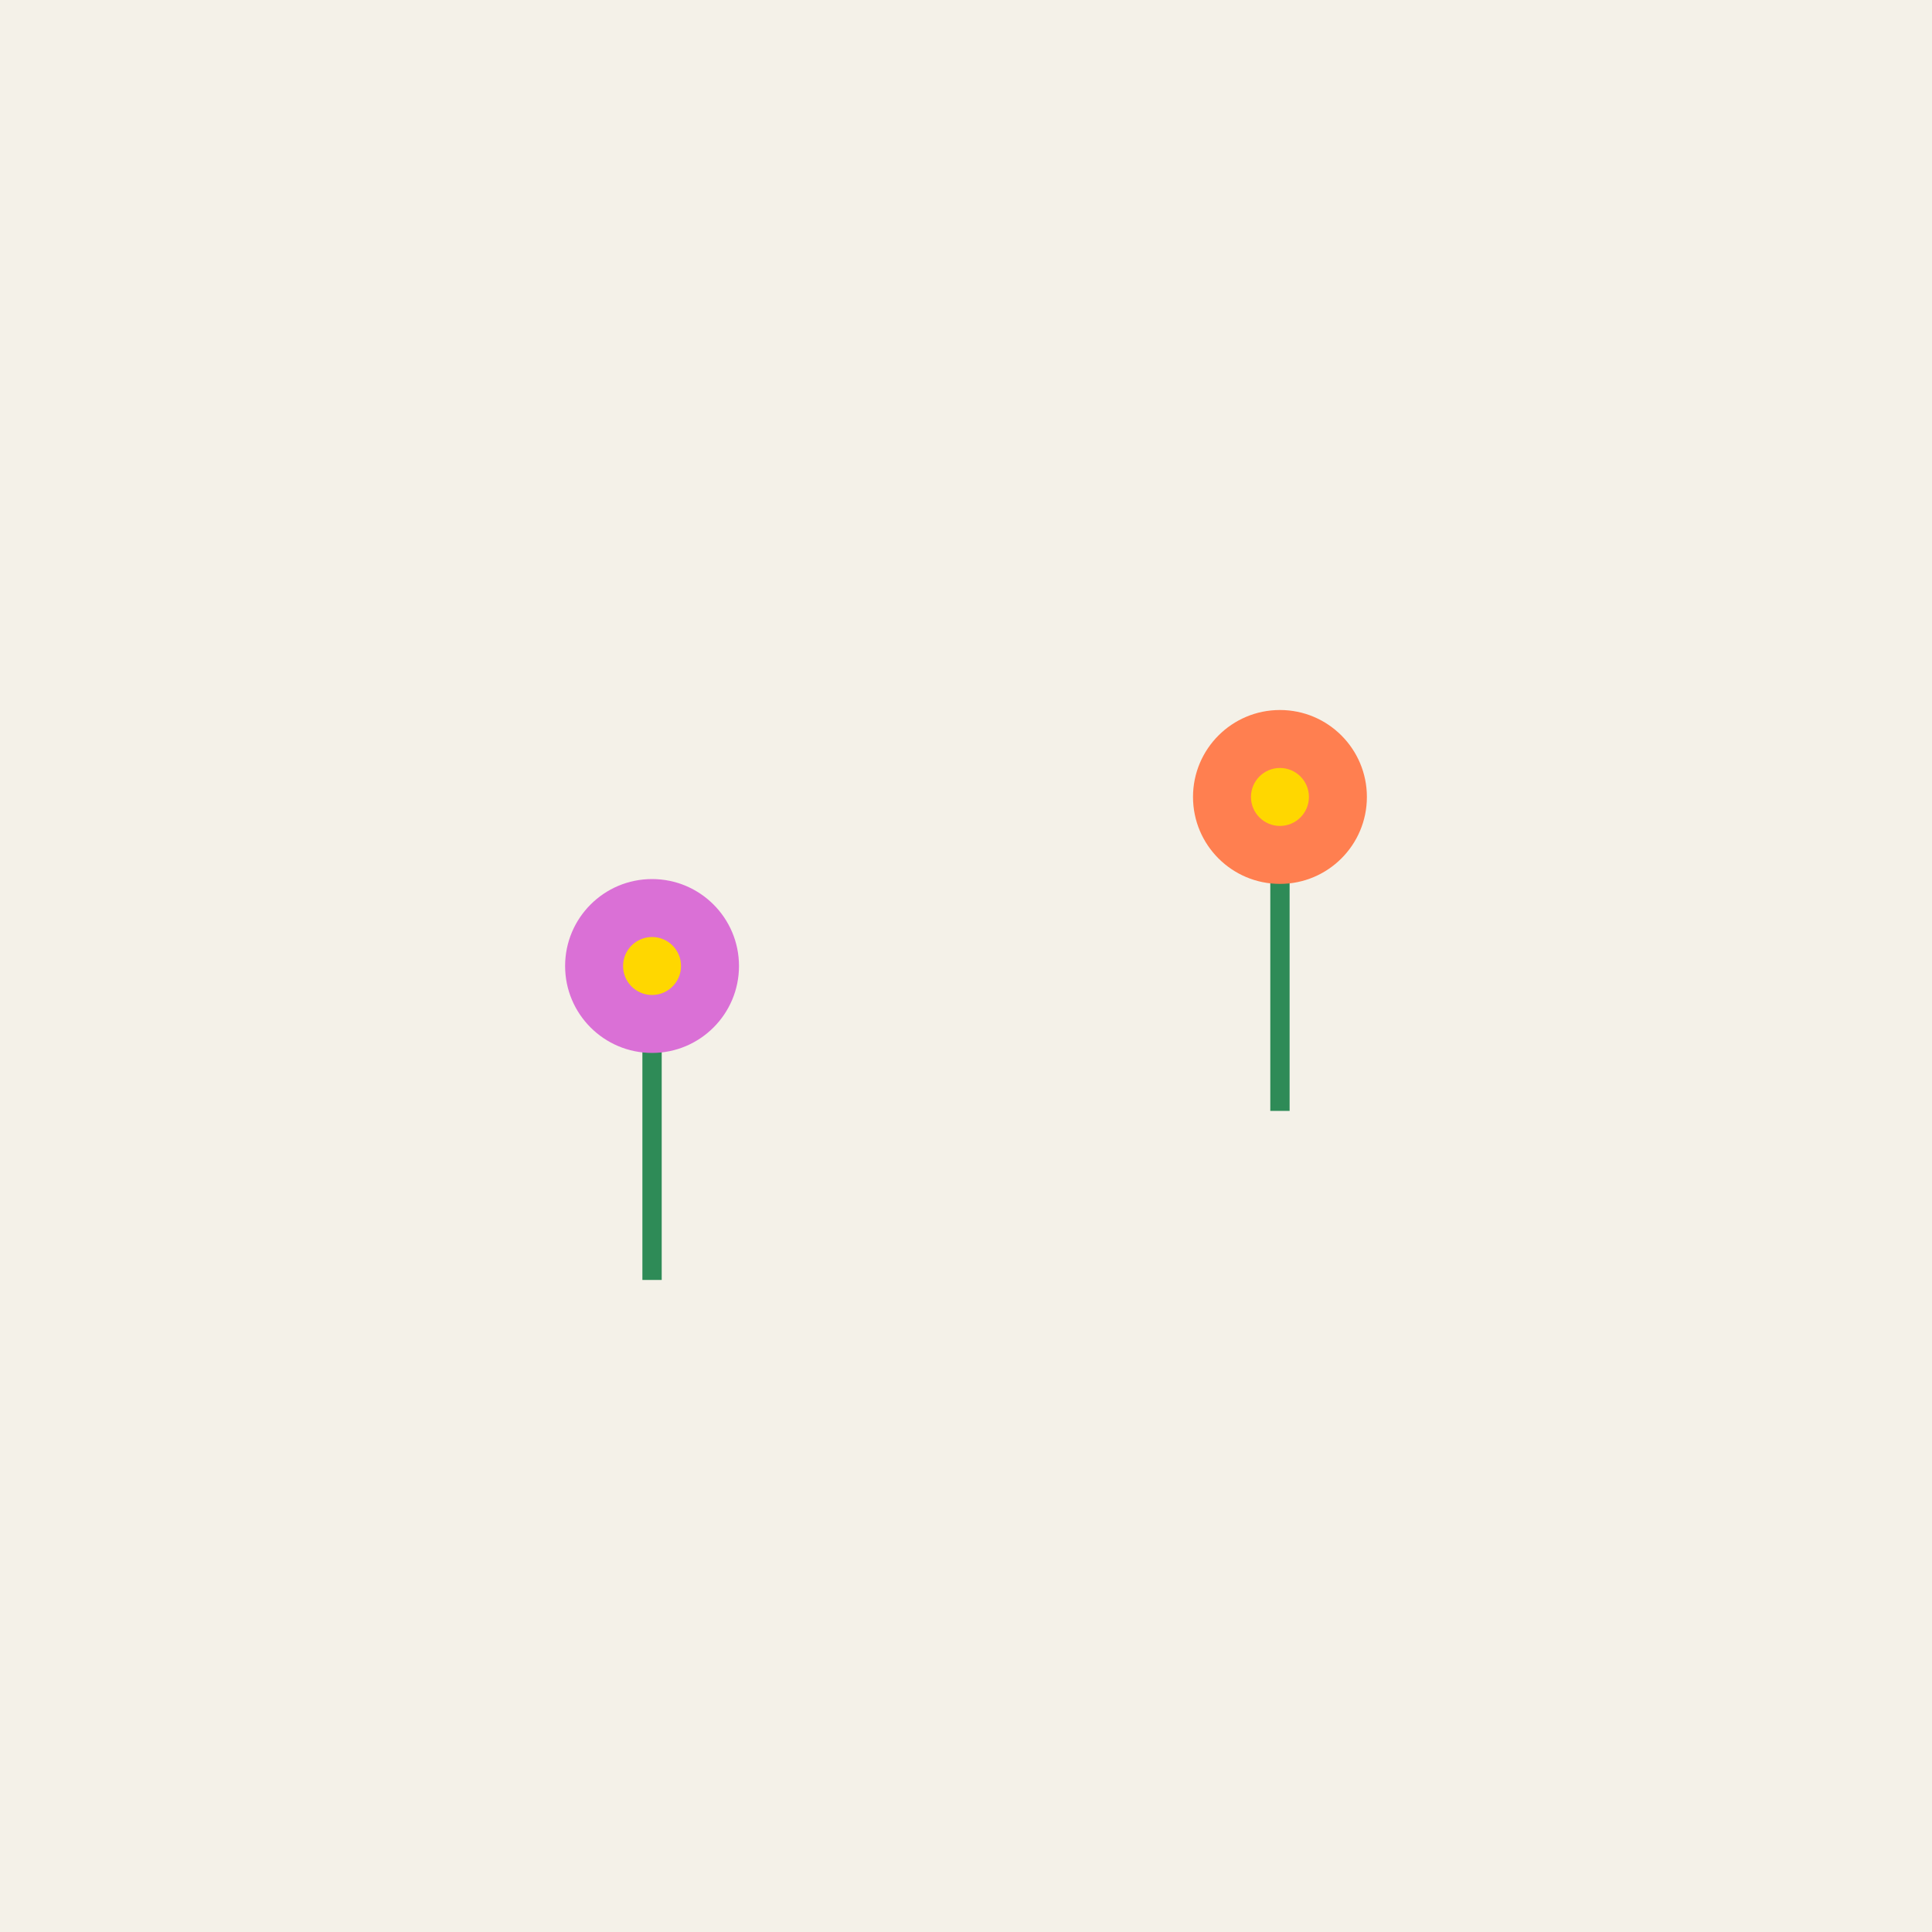
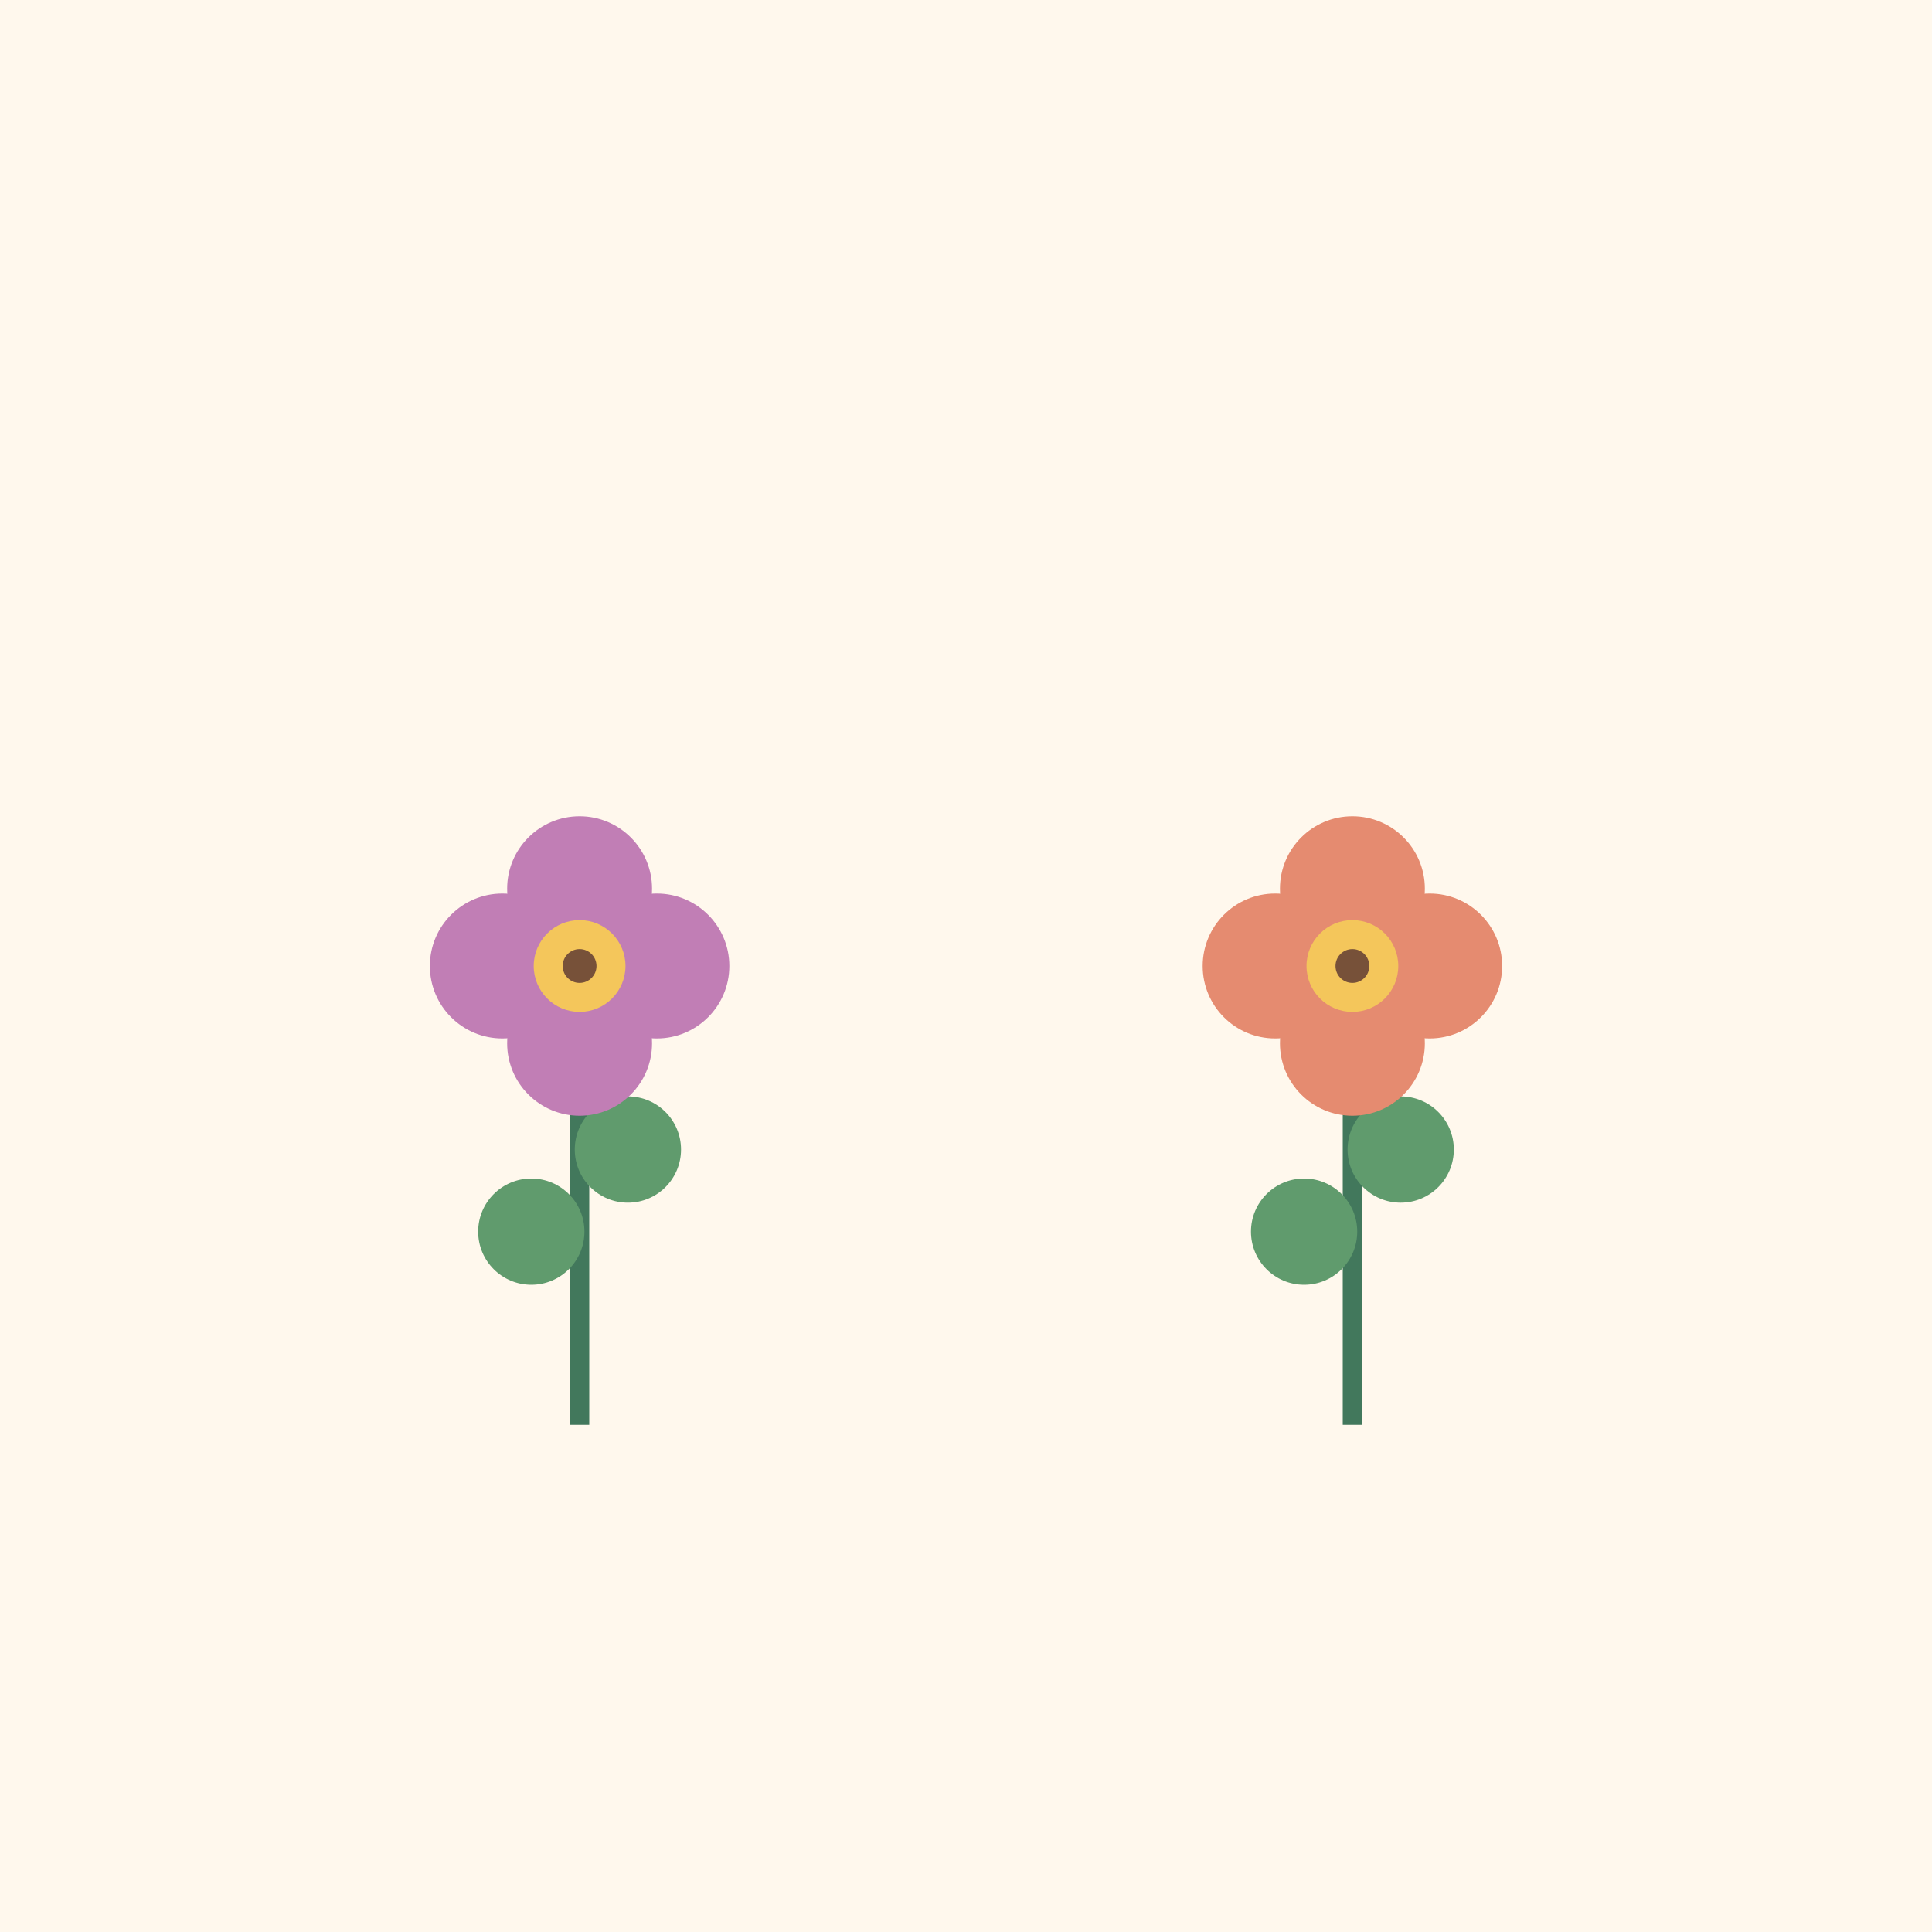
<svg xmlns="http://www.w3.org/2000/svg" viewBox="0 0 400 400">
-   <rect width="400" height="400" fill="#f4f1e8" />
-   <line x1="135" y1="265" x2="135" y2="200" stroke="seagreen" stroke-width="4" />
-   <circle cx="135" cy="200" r="18.0" fill="orchid" />
-   <circle cx="135" cy="200" r="6.0" fill="gold" />
-   <line x1="265" y1="230" x2="265" y2="165" stroke="seagreen" stroke-width="4" />
-   <circle cx="265" cy="165" r="18.0" fill="coral" />
-   <circle cx="265" cy="165" r="6.0" fill="gold" />
+   <rect width="400" height="400" fill="#fff8ed" />
+   <line x1="120" y1="295" x2="120" y2="200" stroke="#42785c" stroke-width="4" />
+   <circle cx="110" cy="255" r="11.0" fill="#609b6d" />
+   <circle cx="130" cy="238" r="11.0" fill="#609b6d" />
+   <circle cx="104" cy="200" r="15.0" fill="#c17eb5" />
+   <circle cx="136" cy="200" r="15.0" fill="#c17eb5" />
+   <circle cx="120" cy="216" r="15.0" fill="#c17eb5" />
+   <circle cx="120" cy="184" r="15.0" fill="#c17eb5" />
+   <circle cx="120" cy="200" r="9.5" fill="#f4c65b" />
+   <circle cx="120" cy="200" r="3.5" fill="#775139" />
+   <line x1="280" y1="295" x2="280" y2="200" stroke="#42785c" stroke-width="4" />
+   <circle cx="270" cy="255" r="11.0" fill="#609b6d" />
+   <circle cx="290" cy="238" r="11.0" fill="#609b6d" />
+   <circle cx="264" cy="200" r="15.0" fill="#e58b70" />
+   <circle cx="296" cy="200" r="15.0" fill="#e58b70" />
+   <circle cx="280" cy="216" r="15.0" fill="#e58b70" />
+   <circle cx="280" cy="184" r="15.0" fill="#e58b70" />
+   <circle cx="280" cy="200" r="9.5" fill="#f4c65b" />
+   <circle cx="280" cy="200" r="3.5" fill="#775139" />
</svg>
